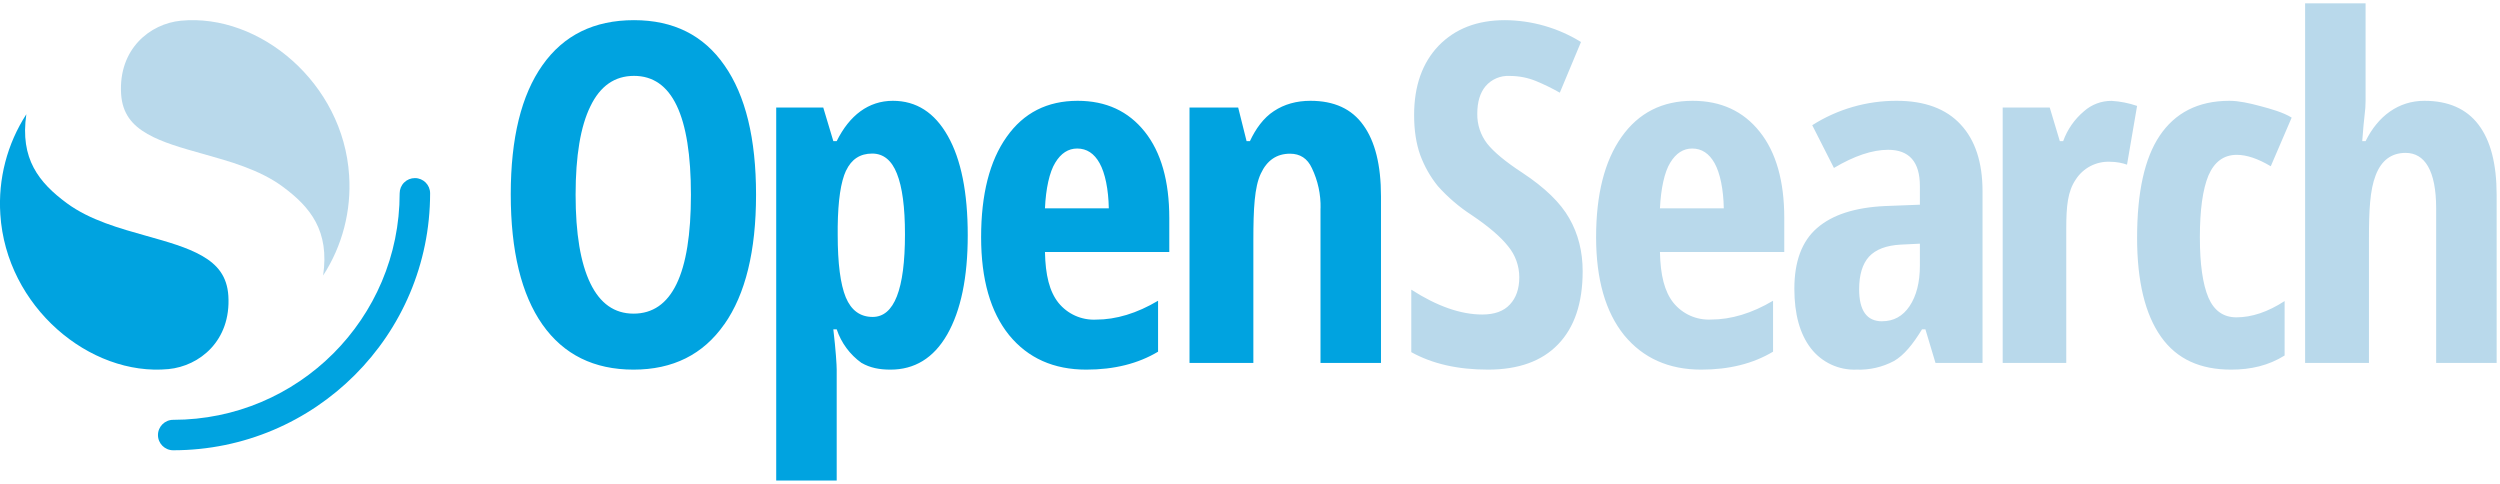
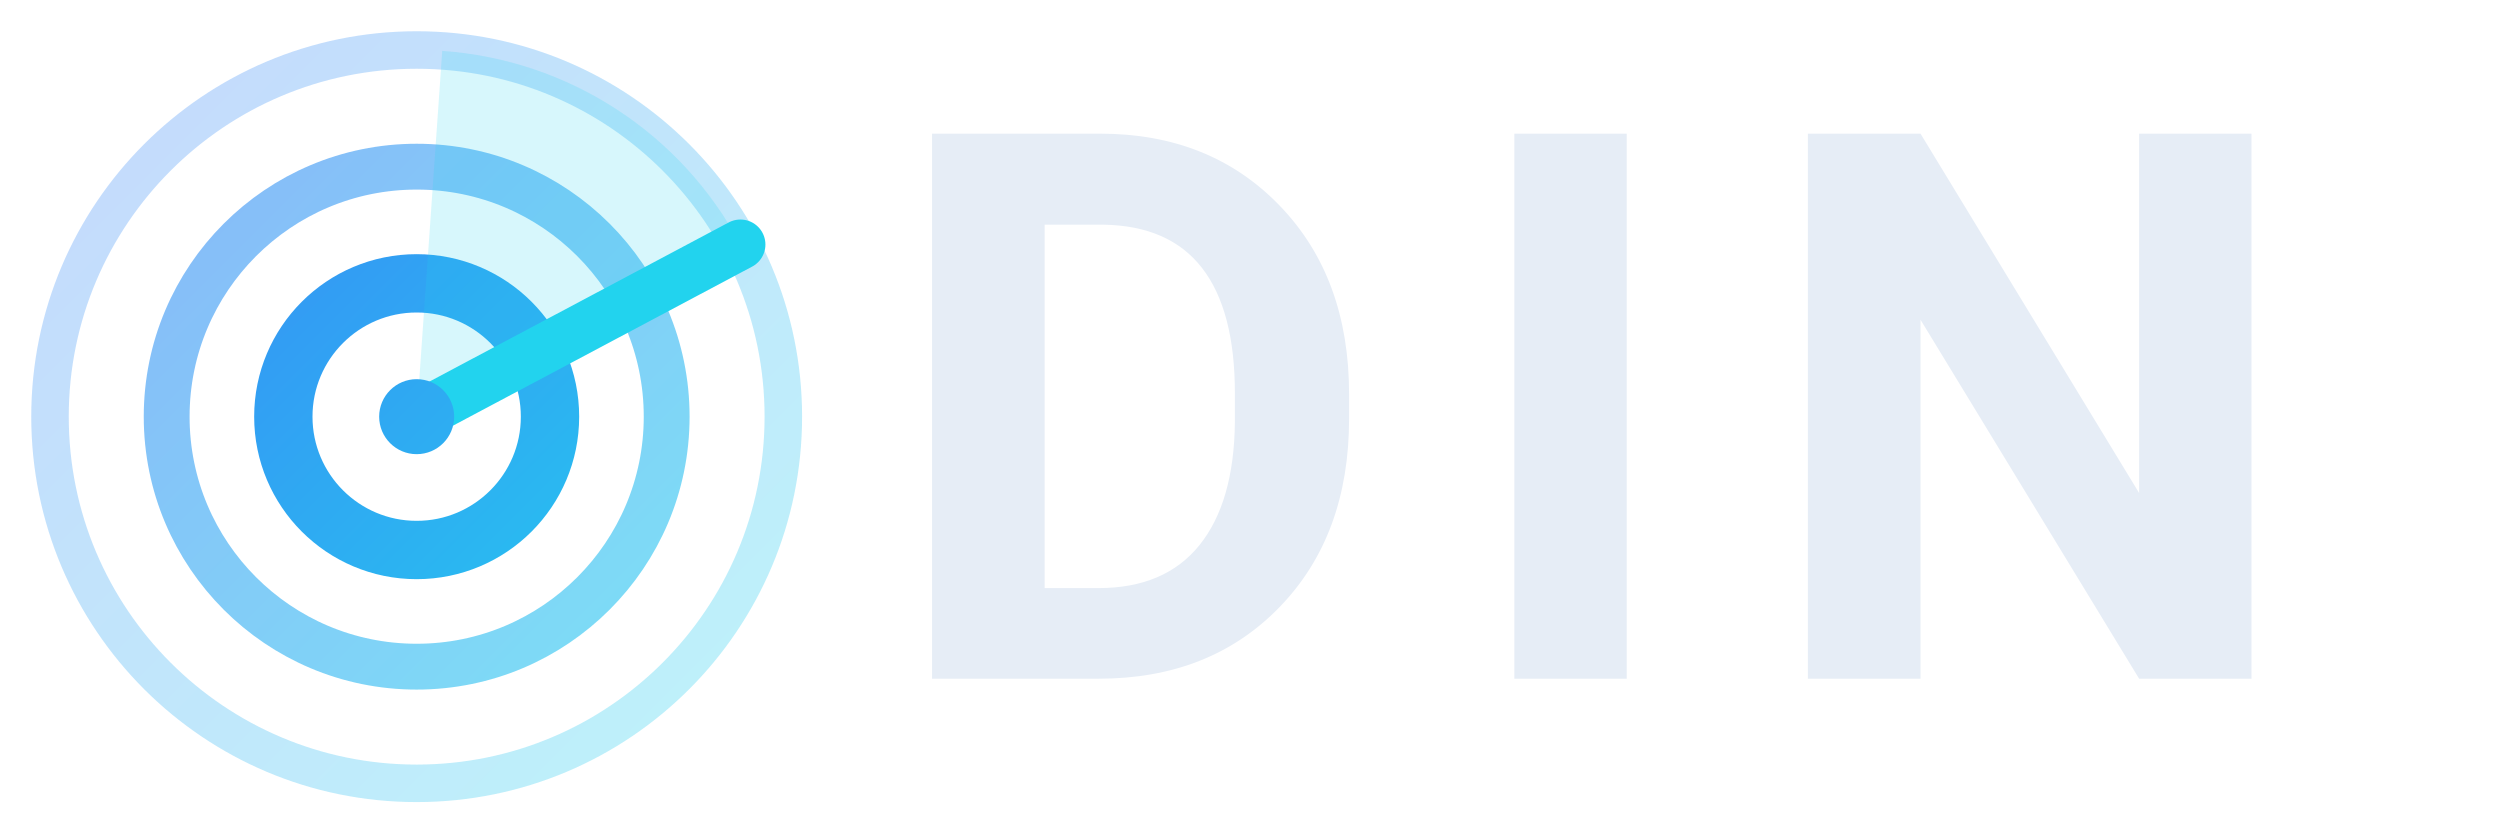
- <svg xmlns="http://www.w3.org/2000/svg" viewBox="0 0 372 72" fill="none">
-   <style>.a{fill:#00A3E0}.b{fill:#B9D9EB}</style>
-   <g class="a">
-     <path fill-rule="evenodd" clip-rule="evenodd" d="M107.78 48.26c3.15-4.49 4.72-10.92 4.72-19.28 0-8.36-1.56-14.77-4.69-19.24C104.7 5.24 100.2 3 94.34 3 88.4 3 83.87 5.23 80.72 9.7 77.57 14.15 76 20.55 76 28.91c0 8.43 1.57 14.9 4.72 19.39 3.15 4.47 7.67 6.7 13.55 6.7 5.86 0 10.36-2.25 13.5-6.74Zm-19.94-6.11c-1.46-3.02-2.19-7.4-2.19-13.17 0-5.78.73-10.17 2.2-13.16 1.45-3.02 3.62-4.53 6.49-4.53 5.65 0 8.47 5.9 8.47 17.7 0 11.79-2.85 17.68-8.54 17.68-2.83 0-4.97-1.5-6.43-4.52ZM128.2 54c1.28.74 2.66 1 4.31 1 3.53 0 6.4-1.67 8.44-5.24C142.98 46.2 144 41.28 144 35c0-6.36-.99-11.28-2.96-14.76-1.97-3.5-4.7-5.24-8.18-5.24-3.62 0-6.46 2.16-8.36 6h-.5l-1.5-5h-7v55.5h9V55c0-.65-.13-2.85-.5-6h.5a10.06 10.06 0 0 0 3.69 5Zm-2.3-28.62c.8-1.69 2.09-2.53 3.88-2.53 1.67 0 2.9 1 3.68 2.98.8 2 1.2 5 1.2 9.03 0 8.2-1.6 12.3-4.81 12.3-1.86 0-3.19-.98-4-2.92-.8-1.95-1.2-5.05-1.2-9.3v-1.22c.05-3.9.46-6.67 1.24-8.34ZM161.64 55c-4.84 0-8.67-1.7-11.48-5.13-2.78-3.44-4.17-8.3-4.17-14.58 0-6.37 1.26-11.34 3.8-14.92 2.52-3.58 6.04-5.37 10.56-5.37 4.23 0 7.55 1.54 9.99 4.6 2.43 3.05 3.65 7.34 3.65 12.85v5.05h-18.5c.07 3.44.67 5.88 2.01 7.56a6.77 6.77 0 0 0 5.57 2.5c3.01 0 6.1-.94 9.25-2.81v7.58c-2.97 1.78-6.53 2.67-10.68 2.67Zm-1.35-32.9c-1.33 0-2.42.7-3.27 2.11-.86 1.39-1.4 3.86-1.53 6.79h9.5c-.05-2.82-.55-5.26-1.37-6.72-.8-1.45-1.92-2.18-3.33-2.18Zm36.2 8.9v23h9V29.2c0-4.64-.88-8.17-2.63-10.58C201.14 16.2 198.52 15 195 15c-2.08 0-3.9.51-5.44 1.53-1.55 1-2.74 2.68-3.57 4.47h-.5l-1.25-5H177v38h9.5V35.75c0-4.71.17-7.92 1.1-9.9.92-1.99 2.37-2.98 4.36-2.98 1.5 0 2.59.71 3.25 2.15A13.12 13.12 0 0 1 196.5 31Z" />
-     <path d="M61.74 26.5a2.26 2.26 0 0 0-2.27 2.26 33.71 33.71 0 0 1-33.7 33.71 2.26 2.26 0 1 0 0 4.53A38.24 38.24 0 0 0 64 28.76a2.26 2.26 0 0 0-2.26-2.26Z" />
-     <path d="M3.92 17A24.43 24.43 0 0 0 .05 31.9c.86 13.73 13.3 24.14 25.03 23.02 4.6-.45 9.31-4.2 8.9-10.9-.19-2.92-1.62-4.64-3.93-5.96C27.84 36.8 25 36 21.79 35.1c-3.89-1.1-8.4-2.32-11.85-4.87-4.15-3.06-6.99-6.6-6.02-13.23Z" />
+ <svg xmlns="http://www.w3.org/2000/svg" viewBox="0 0 300 100" width="600" height="200">
+   <defs>
+     <linearGradient id="g" x1="10" y1="10" x2="90" y2="90" gradientUnits="userSpaceOnUse">
+       <stop offset="0" stop-color="#3B82F6" />
+       <stop offset="1" stop-color="#22D3EE" />
+     </linearGradient>
+   </defs>
+   <g>
+     <circle cx="50" cy="50" r="44" fill="none" stroke="url(#g)" stroke-width="4.5" opacity="0.3" />
+     <circle cx="50" cy="50" r="30" fill="none" stroke="url(#g)" stroke-width="5.5" opacity="0.6" />
+     <circle cx="50" cy="50" r="16" fill="none" stroke="url(#g)" stroke-width="7" />
+     <path d="M50 50 L 53.069 6.107 A 44 44 0 0 1 88.85 29.343 Z" fill="#22D3EE" opacity="0.18" />
+     <line x1="50" y1="50" x2="88.85" y2="29.343" stroke="#22D3EE" stroke-width="6" stroke-linecap="round" />
+     <circle cx="50" cy="50" r="4.5" fill="url(#g)" />
  </g>
-   <g class="b">
-     <path d="M48.08 41a24.43 24.43 0 0 0 3.87-14.9c-.86-13.73-13.3-24.14-25.03-23.02-4.6.45-9.31 4.2-8.9 10.9.19 2.92 1.62 4.64 3.93 5.96C24.16 21.2 27 22 30.21 22.9c3.89 1.1 8.4 2.32 11.85 4.87 4.15 3.06 6.99 6.6 6.02 13.23Z" />
-     <path fill-rule="evenodd" clip-rule="evenodd" d="M362.5 31v23h9V29c0-4.6-.9-8.09-2.7-10.45-1.8-2.38-4.52-3.55-8.05-3.55-3.83 0-6.9 2.24-8.75 6h-.5c.14-1.94.26-3.05.35-3.86.1-.84.15-1.36.15-2.14V.5h-9V54h9.5V35.5c0-4.15.14-7.22 1-9.42.85-2.22 2.34-3.33 4.46-3.33 2.84 0 4.54 2.63 4.54 8.25ZM231.85 51.23c2.43-2.52 3.65-6.14 3.65-10.86 0-2.96-.67-5.59-2-7.9-1.3-2.3-3.63-4.56-6.98-6.77-2.48-1.62-4.22-3.06-5.23-4.33a7.08 7.08 0 0 1-1.47-4.46c0-1.73.41-3.1 1.23-4.08a4.39 4.39 0 0 1 3.58-1.53c1.4 0 2.7.26 3.93.76 1.23.51 2.41 1.09 3.54 1.73l3.15-7.54A21.76 21.76 0 0 0 223.93 3c-4.12 0-7.4 1.27-9.86 3.8-2.43 2.54-3.65 5.98-3.65 10.32 0 2.26.3 4.24.91 5.95.63 1.7 1.51 3.25 2.63 4.63a24.91 24.91 0 0 0 5.02 4.3c2.53 1.7 4.34 3.26 5.44 4.66a7.22 7.22 0 0 1 1.65 4.6c0 1.71-.47 3.06-1.4 4.05-.92 1-2.29 1.49-4.11 1.49-3.2 0-6.72-1.23-10.56-3.7v9.3c3.13 1.74 6.93 2.6 11.4 2.6 4.56 0 8.04-1.26 10.45-3.77Zm9.82-1.36c2.81 3.42 6.64 5.13 11.48 5.13 4.15 0 7.71-.89 10.68-2.67v-7.58c-3.15 1.87-6.24 2.8-9.25 2.8a6.77 6.77 0 0 1-5.57-2.49c-1.34-1.68-1.94-4.12-2.01-7.56h18.5v-5.05c0-5.51-1.22-9.8-3.65-12.84-2.44-3.07-5.76-4.61-9.99-4.61-4.52 0-8.04 1.79-10.57 5.37-2.53 3.58-3.79 8.55-3.79 14.92 0 6.28 1.4 11.14 4.17 14.58Zm6.86-25.66c.85-1.4 1.94-2.11 3.27-2.11 1.41 0 2.52.73 3.33 2.18.82 1.46 1.32 3.9 1.37 6.72H247c.14-2.93.67-5.4 1.53-6.79ZM288 54l-1.5-5h-.5c-1.38 2.26-2.7 3.87-4.18 4.72a10.99 10.99 0 0 1-5.57 1.28 8.17 8.17 0 0 1-6.8-3.18c-1.63-2.12-2.45-5.07-2.45-8.85 0-4.06 1.12-7.07 3.36-9.02 2.27-1.99 5.65-3.08 10.13-3.29l5.19-.2v-2.77c0-3.6-1.58-5.4-4.73-5.4-2.34 0-5.03.9-8.06 2.7l-3.23-6.36A23.23 23.23 0 0 1 282.25 15c4.13 0 7.34 1.18 9.5 3.53 2.16 2.32 3.25 5.63 3.25 9.92V54h-7Zm-7.93-6.2c1.7 0 3.06-.74 4.07-2.24 1.02-1.52 1.54-3.54 1.54-6.05v-3.25l-2.88.14c-2.12.12-3.69.71-4.7 1.8-.97 1.08-1.46 2.7-1.46 4.84 0 3.18 1.14 4.77 3.43 4.77ZM318 15.76a14.31 14.31 0 0 0-3.78-.75 6.1 6.1 0 0 0-4.13 1.55A10.4 10.4 0 0 0 307 21h-.5l-1.5-5h-7v38h9.46V34c0-3.36.22-5.52 1.4-7.27a5.76 5.76 0 0 1 5.09-2.66c1.02 0 1.91.2 2.55.43l1.5-8.75ZM332 55c-4.56 0-8.05-1.52-10.43-4.87-2.38-3.35-3.57-8.27-3.57-14.75 0-6.8 1.12-11.86 3.37-15.2 2.26-3.35 5.65-5.18 10.37-5.18 1.41 0 3.01.36 4.57.78 1.56.41 3.45.94 4.69 1.72l-3.11 7.24c-1.9-1.13-3.58-1.7-5.05-1.7-1.95 0-3.35 1.04-4.23 3.09-.84 2.03-1.27 5.1-1.27 9.18 0 4 .43 6.98 1.27 8.97.85 1.96 2.24 2.94 4.16 2.94 2.3 0 4.68-.8 7.18-2.42v8.1c-2.4 1.5-5.04 2.1-7.95 2.1Z" />
-   </g>
+   <text x="106" y="50" font-family="-apple-system,BlinkMacSystemFont,'Segoe UI',Roboto,Helvetica,Arial,sans-serif" font-weight="600" font-size="92" letter-spacing="9.2" dominant-baseline="central" fill="#E6EDF6">DIN</text>
</svg>
